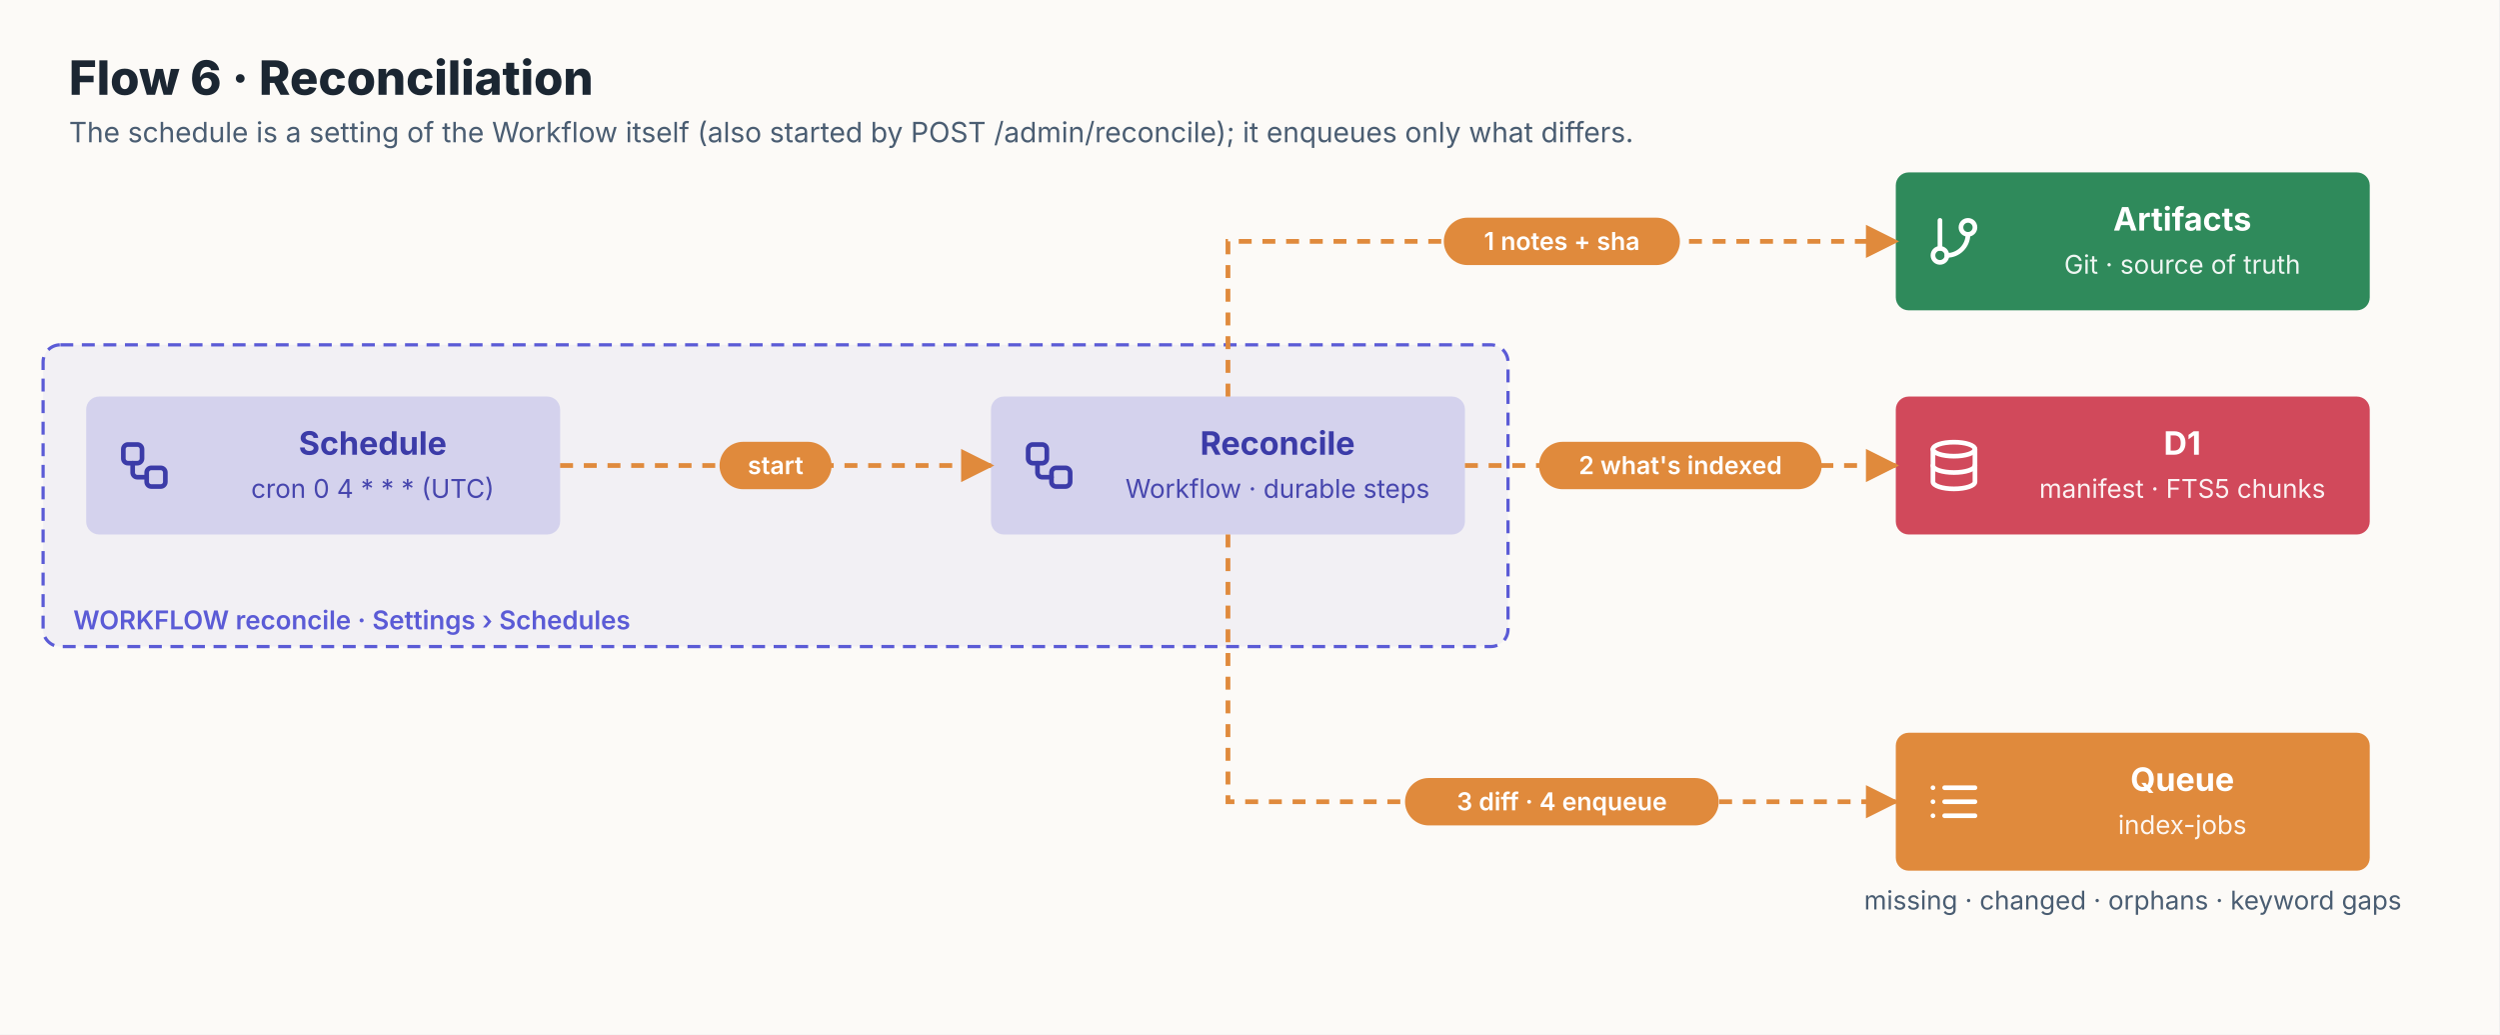
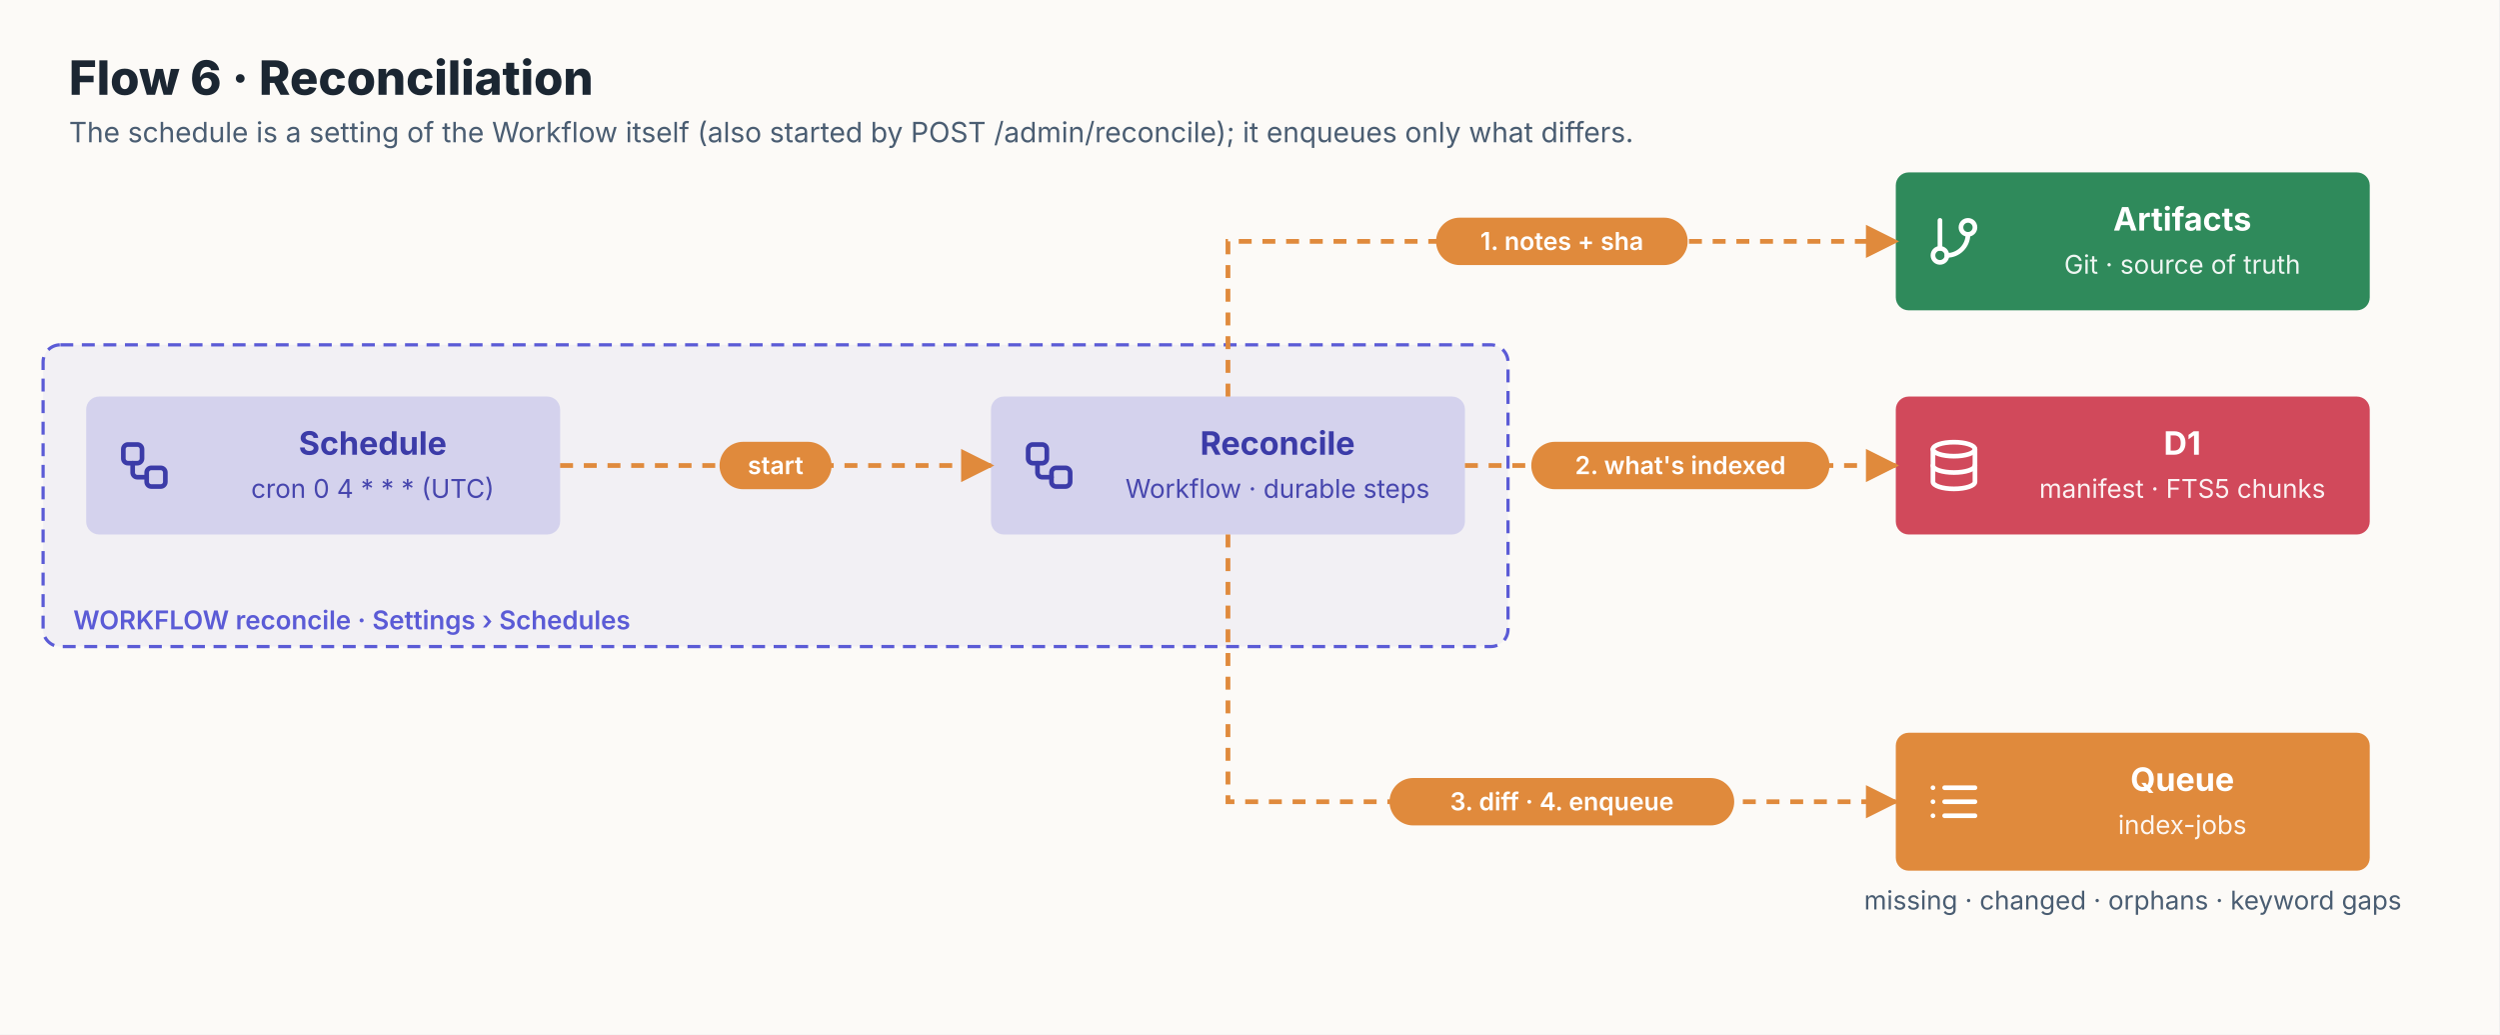
<svg xmlns="http://www.w3.org/2000/svg" viewBox="0 0 1160 480" width="1160" height="480" font-family="Onest, Inter, system-ui, sans-serif">
  <defs>
    <marker id="m" viewBox="0 0 10 10" refX="9" refY="5" markerWidth="8" markerHeight="8" orient="auto-start-reverse">
      <path d="M0,0 L10,5 L0,10 z" fill="#677A8E" />
    </marker>
    <marker id="m-auth" viewBox="0 0 10 10" refX="9" refY="5" markerWidth="7" markerHeight="7" orient="auto-start-reverse">
      <path d="M0,0 L10,5 L0,10 z" fill="#677A8E" />
    </marker>
    <marker id="m-write" viewBox="0 0 10 10" refX="9" refY="5" markerWidth="7" markerHeight="7" orient="auto-start-reverse">
      <path d="M0,0 L10,5 L0,10 z" fill="#5B5BD6" />
    </marker>
    <marker id="m-index" viewBox="0 0 10 10" refX="9" refY="5" markerWidth="7" markerHeight="7" orient="auto-start-reverse">
      <path d="M0,0 L10,5 L0,10 z" fill="#E08A3C" />
    </marker>
    <marker id="m-read" viewBox="0 0 10 10" refX="9" refY="5" markerWidth="7" markerHeight="7" orient="auto-start-reverse">
      <path d="M0,0 L10,5 L0,10 z" fill="#2F8A5B" />
    </marker>
    <marker id="m-fail" viewBox="0 0 10 10" refX="9" refY="5" markerWidth="7" markerHeight="7" orient="auto-start-reverse">
      <path d="M0,0 L10,5 L0,10 z" fill="#D1495B" />
    </marker>
    <marker id="ms" viewBox="0 0 10 10" refX="9" refY="5" markerWidth="8" markerHeight="8" orient="auto-start-reverse">
      <path d="M0,0 L10,5 L0,10 z" fill="#677A8E" />
    </marker>
    <style>.t{fill:#fff;font-size:15px;font-weight:700}.s{fill:#fff;font-size:12px;opacity:.92}.c{fill:#4A5D72;font-size:12px}
.a{fill:none;stroke:#677A8E;stroke-width:1.6;stroke-dasharray:6 5}.p{fill:#fff;font-size:11.5px;font-weight:600}
.h{fill:#1B2632;font-size:22px;font-weight:800}.hs{fill:#4A5D72;font-size:13px}.g{fill:none;stroke:#E6D5C1;stroke-width:1.5;stroke-dasharray:2 4}.gl{fill:#8C6A43;font-size:12px;font-weight:600}.lg{fill:#1B2632;font-size:13px;font-weight:600}.ft{font-size:12px;font-weight:700;letter-spacing:.06em}</style>
  </defs>
  <rect width="100%" height="100%" fill="#FCFAF7" />
  <text x="32" y="44" class="h">Flow 6 · Reconciliation</text>
  <text x="32" y="66" class="hs">The schedule is a setting of the Workflow itself (also started by POST /admin/reconcile); it enqueues only what differs.</text>
  <rect x="20" y="160" width="680" height="140" rx="8" fill="#5B5BD6" fill-opacity="0.06" stroke="#5B5BD6" stroke-width="1.5" stroke-dasharray="6 4" />
  <text x="34" y="292" class="gl" style="fill:#5B5BD6">WORKFLOW reconcile · Settings › Schedules</text>
  <rect x="40" y="184" width="220" height="64" rx="6" fill="#5B5BD6" fill-opacity="0.2" />
  <g transform="translate(54,203) scale(1.083333)" fill="none" stroke="#3B3BA8" stroke-width="2" stroke-linecap="round" stroke-linejoin="round">
    <rect width="8" height="8" x="3" y="3" rx="2" />
    <path d="M7 11v4a2 2 0 0 0 2 2h4" />
    <rect width="8" height="8" x="13" y="13" rx="2" />
  </g>
  <text x="173.0" y="211" text-anchor="middle" class="t" style="fill:#3B3BA8">Schedule</text>
  <text x="173.0" y="231" text-anchor="middle" class="s" style="fill:#3B3BA8">cron 0 4 * * * (UTC)</text>
  <rect x="460" y="184" width="220" height="64" rx="6" fill="#5B5BD6" fill-opacity="0.2" />
  <g transform="translate(474,203) scale(1.083333)" fill="none" stroke="#3B3BA8" stroke-width="2" stroke-linecap="round" stroke-linejoin="round">
    <rect width="8" height="8" x="3" y="3" rx="2" />
    <path d="M7 11v4a2 2 0 0 0 2 2h4" />
    <rect width="8" height="8" x="13" y="13" rx="2" />
  </g>
  <text x="593.0" y="211" text-anchor="middle" class="t" style="fill:#3B3BA8">Reconcile</text>
  <text x="593.0" y="231" text-anchor="middle" class="s" style="fill:#3B3BA8">Workflow · durable steps</text>
  <rect x="880" y="80" width="220" height="64" rx="6" fill="#2F8A5B" />
  <g transform="translate(894,99) scale(1.083333)" fill="none" stroke="#fff" stroke-width="2" stroke-linecap="round" stroke-linejoin="round">
    <path d="M6 3v12" />
    <circle cx="18" cy="6" r="3" />
    <circle cx="6" cy="18" r="3" />
    <path d="M18 9a9 9 0 0 1-9 9" />
  </g>
  <text x="1013.0" y="107" text-anchor="middle" class="t" style="fill:#fff">Artifacts</text>
  <text x="1013.0" y="127" text-anchor="middle" class="s" style="fill:#fff">Git · source of truth</text>
  <rect x="880" y="184" width="220" height="64" rx="6" fill="#D1495B" />
  <g transform="translate(894,203) scale(1.083333)" fill="none" stroke="#fff" stroke-width="2" stroke-linecap="round" stroke-linejoin="round">
    <ellipse cx="12" cy="5" rx="9" ry="3" />
    <path d="M3 5v14a9 3 0 0 0 18 0V5" />
    <path d="M3 12a9 3 0 0 0 18 0" />
  </g>
  <text x="1013.0" y="211" text-anchor="middle" class="t" style="fill:#fff">D1</text>
  <text x="1013.0" y="231" text-anchor="middle" class="s" style="fill:#fff">manifest · FTS5 chunks</text>
  <rect x="880" y="340" width="220" height="64" rx="6" fill="#E08A3C" />
  <g transform="translate(894,359) scale(1.083333)" fill="none" stroke="#fff" stroke-width="2" stroke-linecap="round" stroke-linejoin="round">
    <path d="M8 6h13M8 12h13M8 18h13M3 6h.01M3 12h.01M3 18h.01" />
  </g>
  <text x="1013.0" y="367" text-anchor="middle" class="t" style="fill:#fff">Queue</text>
  <text x="1013.0" y="387" text-anchor="middle" class="s" style="fill:#fff">index-jobs</text>
  <text x="990.0" y="422" text-anchor="middle" class="c">missing · changed · orphans · keyword gaps</text>
  <path d="M260,216 L460,216" class="a" style="stroke:#E08A3C;stroke-width:2.2" marker-end="url(#m-index)" />
  <rect x="334.0" y="205.0" width="52.0" height="22" rx="11" fill="#E08A3C" />
  <text x="360.0" y="220.0" text-anchor="middle" class="p">start</text>
  <path d="M570,184 L570,112 L880,112" class="a" style="stroke:#E08A3C;stroke-width:2.2" marker-end="url(#m-index)" />
-   <rect x="670.2" y="101.0" width="109.6" height="22" rx="11" fill="#E08A3C" />
-   <text x="725.0" y="116.0" text-anchor="middle" class="p">1 notes + sha</text>
+   <rect x="666.6" y="101.0" width="116.8" height="22" rx="11" fill="#E08A3C" />
+   <text x="725.0" y="116.0" text-anchor="middle" class="p">1. notes + sha</text>
  <path d="M680,216 L880,216" class="a" style="stroke:#E08A3C;stroke-width:2.2" marker-end="url(#m-index)" />
-   <rect x="714.4" y="205.0" width="131.2" height="22" rx="11" fill="#E08A3C" />
-   <text x="780.0" y="220.0" text-anchor="middle" class="p">2 what's indexed</text>
+   <rect x="710.8" y="205.0" width="138.4" height="22" rx="11" fill="#E08A3C" />
+   <text x="780.0" y="220.0" text-anchor="middle" class="p">2. what's indexed</text>
  <path d="M570,248 L570,372 L880,372" class="a" style="stroke:#E08A3C;stroke-width:2.2" marker-end="url(#m-index)" />
-   <rect x="652.2" y="361.0" width="145.6" height="22" rx="11" fill="#E08A3C" />
-   <text x="725.0" y="376.0" text-anchor="middle" class="p">3 diff · 4 enqueue</text>
+   <rect x="645.0" y="361.0" width="160.0" height="22" rx="11" fill="#E08A3C" />
+   <text x="725.0" y="376.0" text-anchor="middle" class="p">3. diff · 4. enqueue</text>
</svg>
